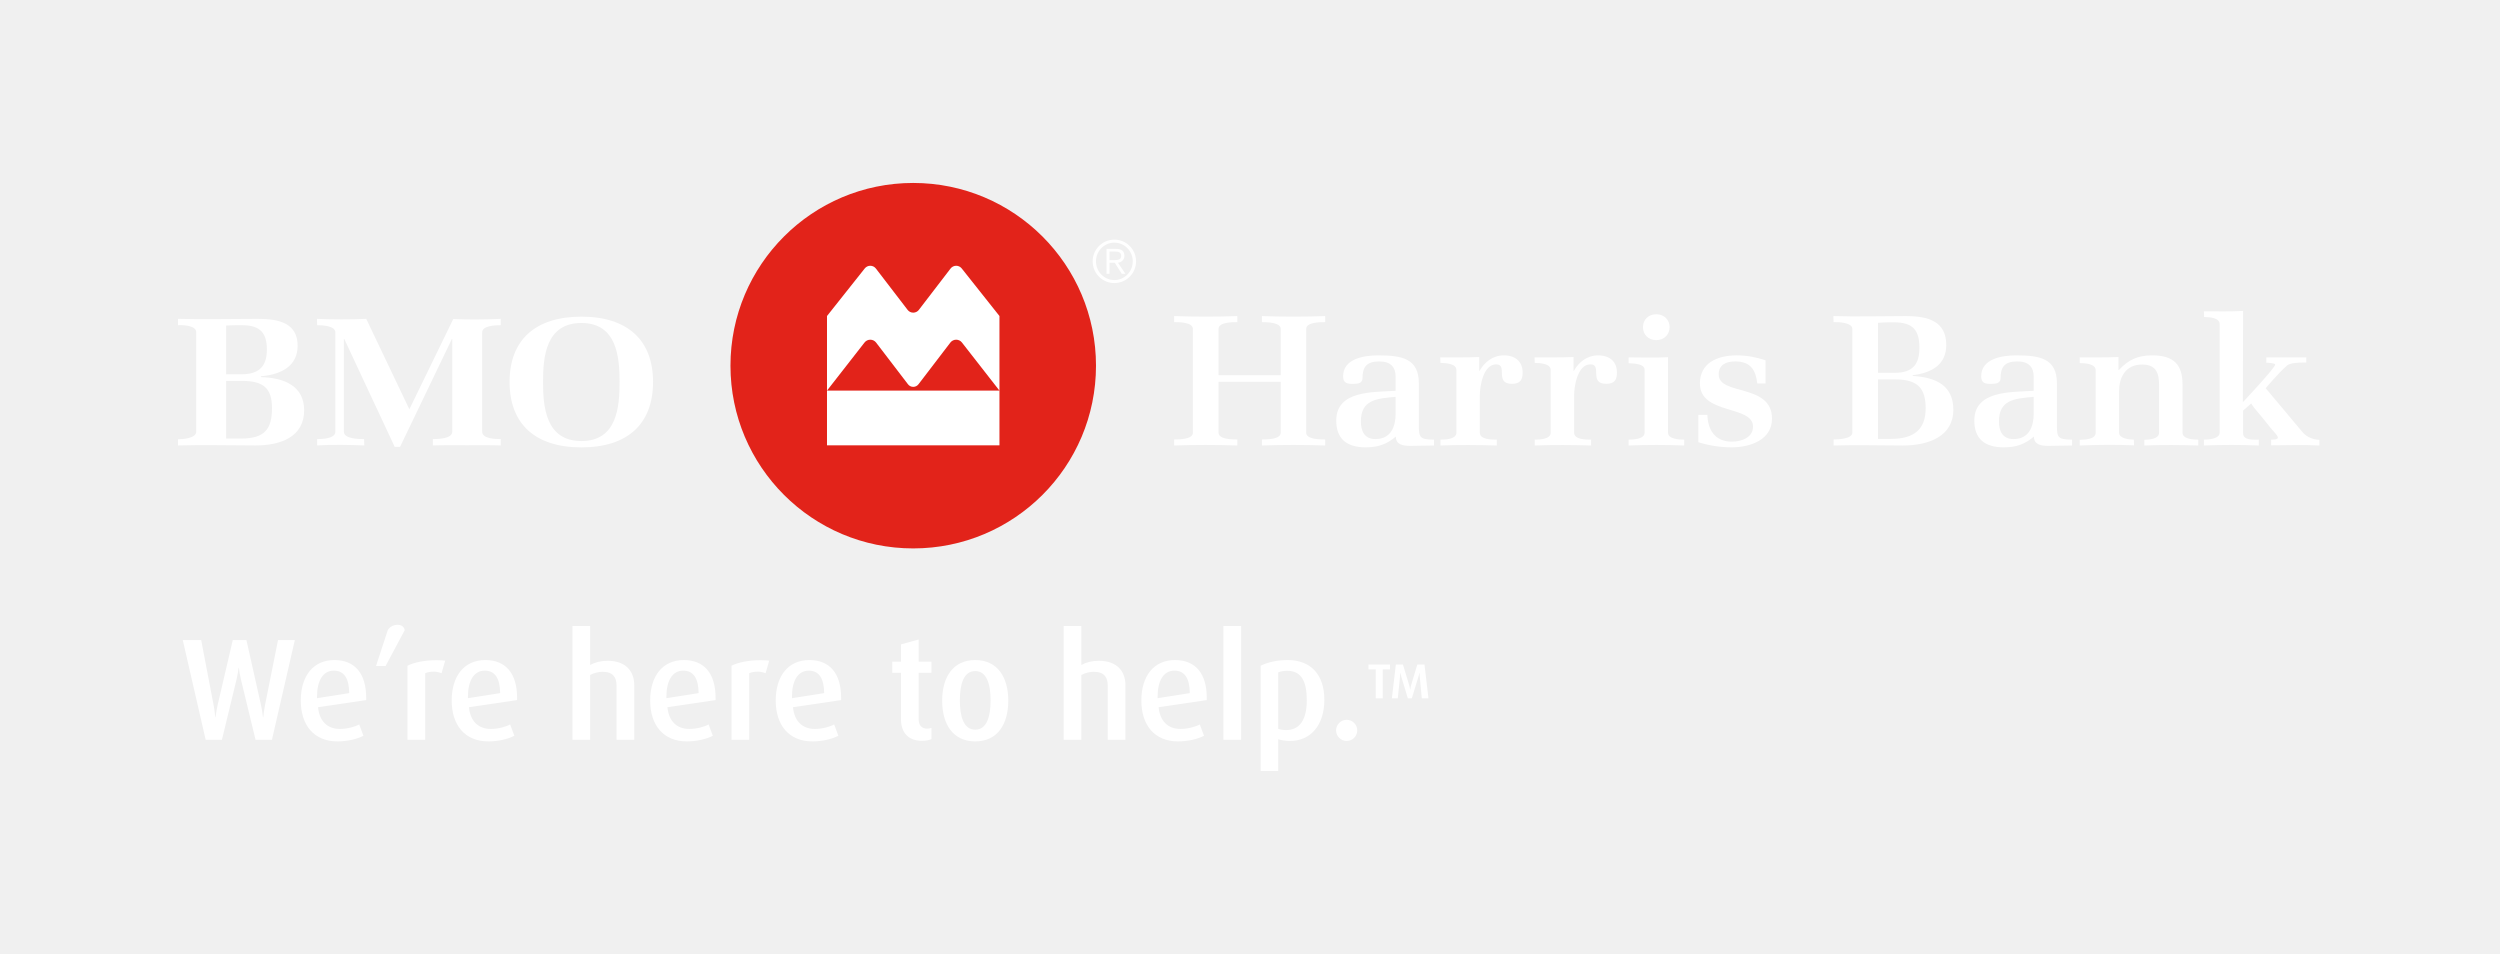
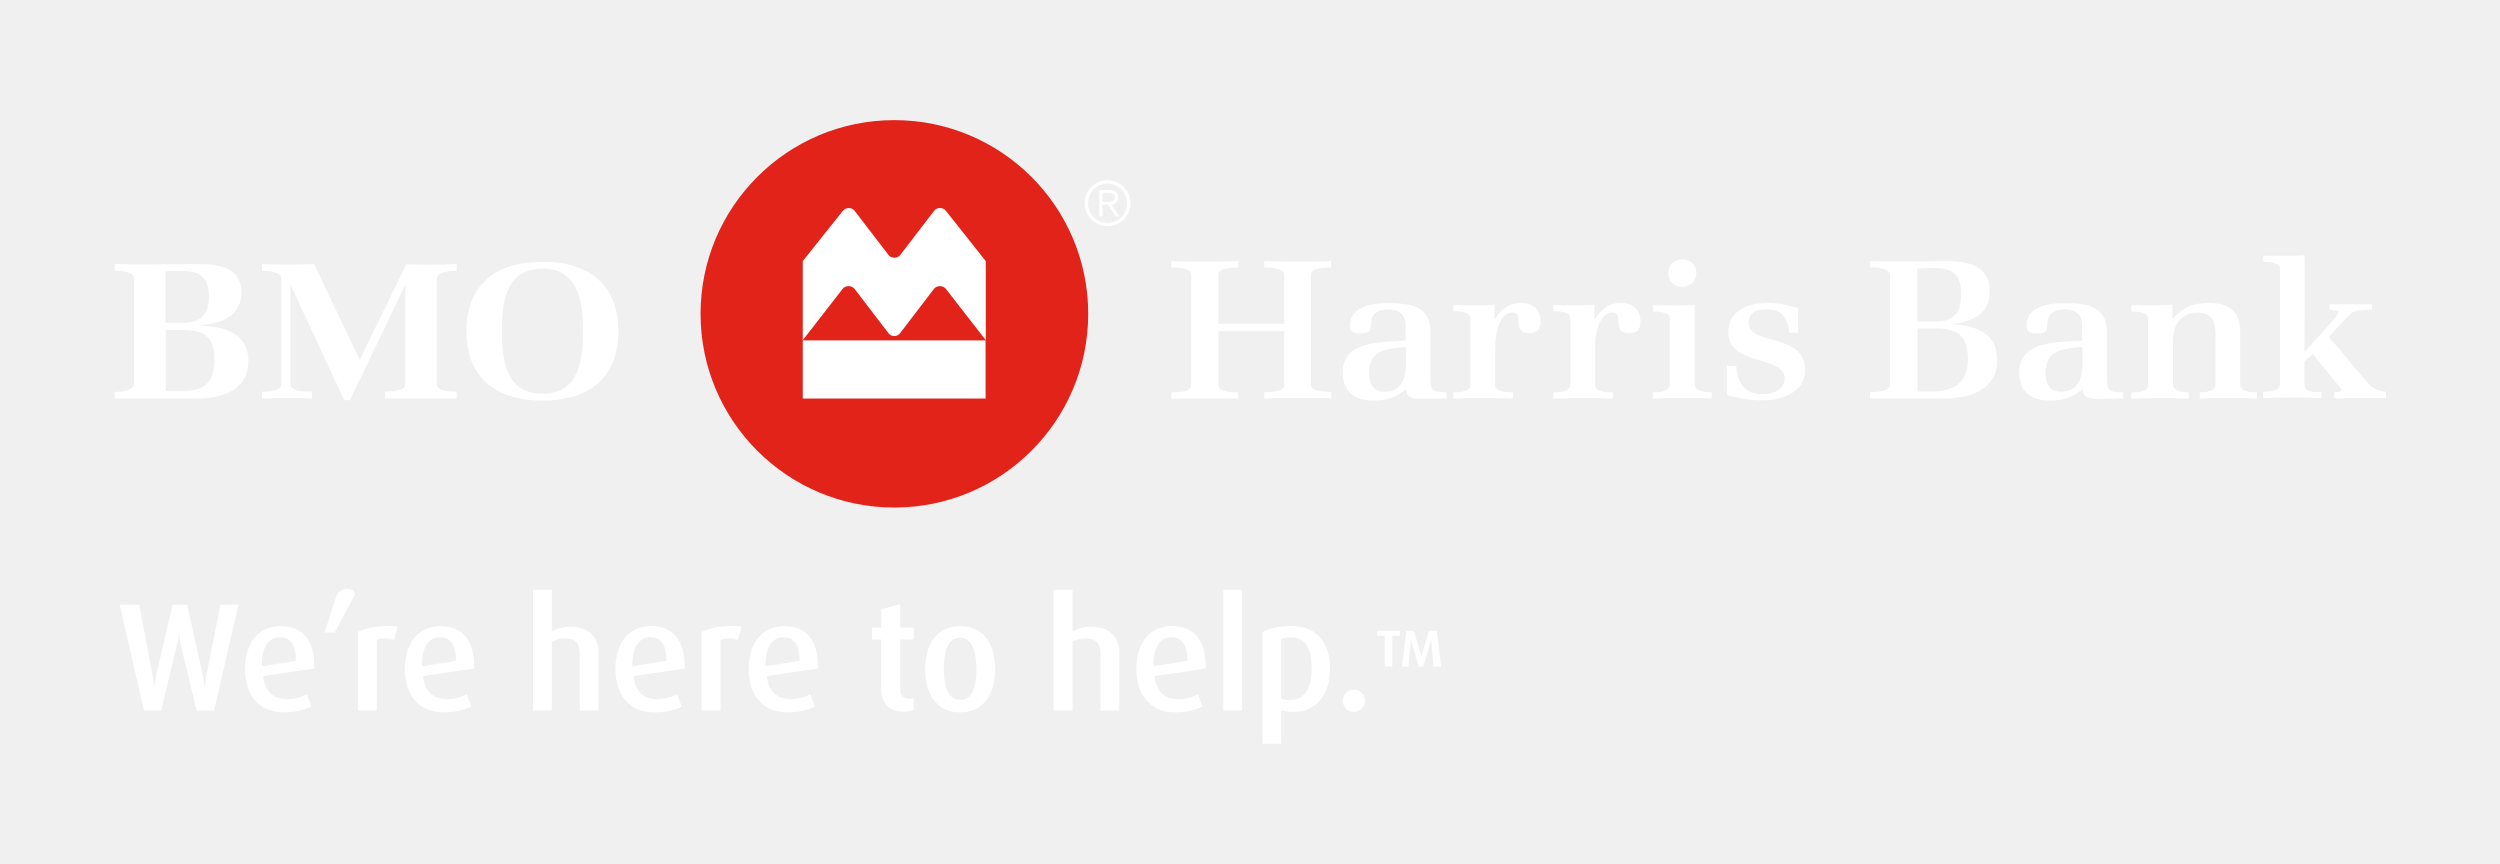
- <svg xmlns="http://www.w3.org/2000/svg" version="1.1" id="Layer_1" x="0px" y="0px" width="492.457px" height="187.867px" viewBox="0 0 492.457 187.867" enable-background="new 0 0 492.457 187.867" xml:space="preserve">
+ <svg xmlns="http://www.w3.org/2000/svg" version="1.1" id="Layer_1" x="0px" y="0px" viewBox="0 0 1100.9 380.4" style="enable-background:new 0 0 1100.9 380.4;" xml:space="preserve">
+   <style type="text/css">
+ 	.st0{fill:#FFFFFF;}
+ 	.st1{fill:#E2231A;}
+ </style>
  <g>
    <g>
      <g>
        <g>
-           <path fill="#FFFFFF" d="M52.571,68.853c0,3.127-1.371,4.87-4.968,4.87h-3.062v-9.594c0.39-0.036,1.695-0.07,2.084-0.07h1.056      C51.354,64.059,52.571,65.693,52.571,68.853 M59.913,80.815c0-4.723-3.848-6.42-8.52-6.526v-0.176      c3.971-0.317,7.234-1.989,7.234-6.007c0-4.461-3.692-5.296-7.819-5.296c-4.964,0-10.793,0.137-15.745,0v1.249      c1.055-0.07,3.59,0.07,3.59,1.384v19.606c0,1.271-2.611,1.483-3.59,1.483v1.213c4.799-0.146,10.469,0,15.275,0      C55.399,87.746,59.913,85.999,59.913,80.815 M53.577,80.393c0,4.056-1.358,5.996-6.088,5.996h-2.947V75.031h3.14      C51.979,75.031,53.577,76.549,53.577,80.393" />
-           <path fill="#FFFFFF" d="M91.935,87.704c-2.222,0-4.443-0.031-6.664,0.039v-1.248c1.014,0,3.813-0.069,3.813-1.449V66.782h-0.075      L78.802,88.026H77.75l-9.931-21.244h-0.078v18.264c0,1.418,2.923,1.449,3.975,1.449l0.039,1.248      c-2.77-0.113-6.555-0.182-9.285,0v-1.248c1.057,0,3.59-0.103,3.59-1.449V65.471c0-1.31-2.611-1.414-3.59-1.414l-0.035-1.246      c3.158,0.136,6.551,0.136,9.709,0l8.492,17.809l8.645-17.771c3.045,0.132,6.32,0.099,9.359-0.037v1.246      c-1.015,0-3.662,0.071-3.662,1.414v19.574c0,1.38,2.61,1.449,3.662,1.449v1.248C96.416,87.672,94.157,87.704,91.935,87.704" />
-           <path fill="#FFFFFF" d="M122.046,75.231c0,4.869-0.471,11.648-7.518,11.648c-7.051,0-7.559-6.779-7.559-11.648      c0-4.86,0.508-11.609,7.559-11.609C121.537,63.622,122.046,70.402,122.046,75.231 M128.638,75.231      c0-8.236-5.033-12.855-14.109-12.855c-9.078,0-14.15,4.582-14.15,12.855c0,8.275,5.029,12.894,14.15,12.894      C123.642,88.125,128.638,83.506,128.638,75.231" />
-           <path fill="#E2231A" d="M179.886,36.039c-19.871,0-35.996,16.12-35.996,35.998c0,19.88,16.125,35.992,35.996,35.992      c19.89,0,36.006-16.112,36.006-35.992C215.892,52.159,199.775,36.039,179.886,36.039" />
-           <path fill="#FFFFFF" d="M162.904,76.944h33.972v10.779h-33.972V76.944z M178.79,61.049l-6.25-8.147      c-0.254-0.335-0.656-0.552-1.108-0.552c-0.44,0-0.832,0.205-1.088,0.524l-7.439,9.376v14.693l7.397-9.48      c0.262-0.334,0.671-0.55,1.13-0.55c0.464,0,0.877,0.222,1.14,0.563l6.28,8.212c0.237,0.315,0.614,0.518,1.039,0.518      c0.423,0,0.8-0.202,1.039-0.518l6.278-8.212c0.265-0.341,0.676-0.563,1.142-0.563c0.459,0,0.866,0.216,1.129,0.55l7.397,9.48      V62.25l-7.439-9.376c-0.255-0.319-0.648-0.524-1.087-0.524c-0.454,0-0.856,0.217-1.11,0.552l-6.25,8.147      c-0.254,0.328-0.652,0.539-1.099,0.539C179.442,61.588,179.044,61.377,178.79,61.049" />
-           <path fill="#FFFFFF" d="M248.584,87.756v-1.192c0.994,0,3.699,0,3.699-1.338V75.208h-12.252v10.019      c0,1.338,2.704,1.338,3.698,1.338v1.192c-3.938-0.145-8.513-0.145-12.449,0v-1.192c0.994,0,3.699,0,3.699-1.338V64.793      c0-1.338-2.746-1.338-3.699-1.338v-1.194c3.898,0.146,8.553,0.146,12.449,0v1.194c-0.994,0-3.698,0-3.698,1.338v9.113h12.252      v-9.113c0-1.303-2.744-1.338-3.699-1.338v-1.194c3.897,0.146,8.554,0.146,12.451,0v1.194c-0.994,0-3.74,0-3.74,1.338v20.433      c0,1.338,2.746,1.338,3.74,1.338v1.192C257.097,87.612,252.522,87.612,248.584,87.756" />
-           <path fill="#FFFFFF" d="M277.856,87.829c-1.471,0-2.903-0.216-2.903-1.843c-1.75,1.519-3.5,2.132-5.929,2.132      c-3.856,0-5.805-1.771-5.805-5.279c0-5.967,7.278-5.567,11.694-5.858v-2.748c0-1.953-0.994-3.038-3.224-3.038      c-2.545,0-3.299,1.156-3.299,3.292c0,0.938-0.797,1.121-1.631,1.121c-1.274,0.034-2.19-0.037-2.19-1.483      c0-3.4,3.94-4.123,6.922-4.123c4.653,0,7.996,0.615,7.996,5.496v8.282c0,2.459,0.237,2.785,2.985,2.821v1.156      C280.92,87.756,279.369,87.829,277.856,87.829 M274.914,78.174c-3.778,0.324-6.842,0.578-6.842,4.847      c0,1.733,0.596,3.47,2.862,3.47c3.144,0,3.979-2.604,3.979-4.99V78.174z" />
-           <path fill="#FFFFFF" d="M297.824,75.606c-3.5,0-0.717-3.834-3.104-3.834c-2.582,0-3.22,4.412-3.22,6.111v7.342      c0,1.375,2.306,1.375,3.343,1.375v1.156c-3.662-0.107-7.44-0.145-11.101,0V86.6c0.994,0,3.144-0.072,3.144-1.375V72.893      c0-1.301-2.108-1.373-3.144-1.411l-0.039-1.084c2.545,0,5.131,0.036,7.679-0.071v2.749l0.077-0.037      c0.955-1.7,2.587-3.038,4.773-3.038c2.309,0,3.7,1.266,3.7,3.363C299.933,74.739,299.535,75.606,297.824,75.606" />
-           <path fill="#FFFFFF" d="M316.398,75.606c-3.5,0-0.717-3.834-3.104-3.834c-2.582,0-3.22,4.412-3.22,6.111v7.342      c0,1.375,2.306,1.375,3.343,1.375v1.156c-3.662-0.107-7.44-0.145-11.101,0V86.6c0.994,0,3.144-0.072,3.144-1.375V72.893      c0-1.301-2.108-1.373-3.144-1.411l-0.039-1.084c2.545,0,5.131,0.036,7.679-0.071v2.749l0.077-0.037      c0.955-1.7,2.586-3.038,4.773-3.038c2.309,0,3.7,1.266,3.7,3.363C318.507,74.739,318.109,75.606,316.398,75.606" />
-           <path fill="#FFFFFF" d="M320.813,87.756V86.6c0.994,0,3.142-0.108,3.142-1.375V72.821c0-1.193-2.228-1.229-3.142-1.266v-1.157      c2.548,0,5.212,0.108,7.759-0.037v14.864c0,1.267,2.187,1.375,3.181,1.375v1.156C328.172,87.613,324.393,87.613,320.813,87.756       M326.262,66.999c-1.631,0-2.625-1.156-2.625-2.566c0-1.412,1.035-2.533,2.625-2.533c1.592,0,2.627,1.158,2.627,2.533      C328.889,65.842,327.854,66.999,326.262,66.999" />
-           <path fill="#FFFFFF" d="M341.059,88.118c-2.188,0-4.455-0.36-6.522-1.012v-5.388h1.789c0.08,2.785,1.353,5.278,4.813,5.278      c2.026,0,4.176-0.866,4.176-2.965c0-4.268-10.461-2.276-10.461-8.498c0-3.979,3.34-5.534,7.279-5.534      c1.948,0,3.819,0.362,5.649,0.978v4.557h-1.632c-0.28-2.532-1.235-4.34-4.336-4.34c-1.909,0-3.262,0.723-3.262,2.569      c0,4.229,10.502,1.699,10.502,8.714C349.055,86.563,344.915,88.118,341.059,88.118" />
-           <path fill="#FFFFFF" d="M374.829,87.757c-4.537,0-9.111-0.146-13.646,0v-1.194c0.914,0,3.698-0.107,3.698-1.338V64.793      c0-1.266-2.743-1.375-3.698-1.339l-0.039-1.192c4.731,0.144,9.506,0,14.239,0c4.494,0,7.996,1.049,7.996,5.713      c0,3.797-2.784,5.461-6.603,5.932v0.146c4.734,0.289,7.996,1.988,7.996,6.653C384.773,85.985,379.878,87.757,374.829,87.757       M373.079,63.49c-1.035,0-2.111,0-3.144,0.11v9.836h3.301c3.621,0,4.853-1.772,4.853-4.918      C378.089,65.155,376.936,63.49,373.079,63.49 M373.355,74.739h-3.42v11.717h2.545c4.535,0,6.842-1.846,6.842-6.04      C379.322,76.51,377.771,74.739,373.355,74.739" />
-           <path fill="#FFFFFF" d="M403.544,87.829c-1.469,0-2.901-0.216-2.901-1.843c-1.75,1.519-3.502,2.132-5.928,2.132      c-3.859,0-5.808-1.771-5.808-5.279c0-5.967,7.28-5.567,11.694-5.858v-2.748c0-1.953-0.994-3.038-3.221-3.038      c-2.548,0-3.302,1.156-3.302,3.292c0,0.938-0.795,1.121-1.631,1.121c-1.274,0.034-2.188-0.037-2.188-1.483      c0-3.4,3.938-4.123,6.922-4.123c4.653,0,7.996,0.615,7.996,5.496v8.282c0,2.459,0.237,2.785,2.983,2.821v1.156      C406.609,87.756,405.057,87.829,403.544,87.829 M400.602,78.174c-3.778,0.324-6.842,0.578-6.842,4.847      c0,1.733,0.598,3.47,2.864,3.47c3.144,0,3.978-2.604,3.978-4.99V78.174z" />
-           <path fill="#FFFFFF" d="M422.398,87.756v-1.121c0.994-0.034,2.903-0.145,2.903-1.409v-9.293c0-2.242-0.437-4.124-3.34-4.124      c-3.343,0-4.537,2.604-4.537,5.244v8.173c0,1.157,1.99,1.375,2.906,1.375l0.038,1.12c-3.461-0.145-7.241-0.109-10.7,0.035      v-1.121c1.035-0.034,3.142-0.071,3.142-1.409V72.929c0-1.302-2.106-1.375-3.142-1.409v-1.121c2.545,0,5.09,0.035,7.638-0.072      v2.566h0.079c1.83-1.988,3.658-2.893,6.563-2.893c4.336,0,5.968,1.917,5.968,5.713v9.513c0,1.265,2.108,1.375,3.103,1.375v1.155      C429.559,87.65,425.859,87.612,422.398,87.756" />
-           <path fill="#FFFFFF" d="M447.377,87.721V86.6c0.317,0,1.433,0.035,1.312-0.471c-0.119-0.506-0.955-1.229-1.392-1.808      c-1.112-1.373-2.188-2.748-3.342-4.086c-0.039-0.037-0.517-0.761-0.517-0.761l-1.591,1.41v4.449      c0,1.446,2.029,1.266,3.101,1.266v1.156c-3.538-0.144-7.278-0.144-10.817,0V86.6c0.953,0,3.101-0.145,3.101-1.375V63.852      c0-1.301-2.028-1.374-3.062-1.41l-0.039-1.121c2.545,0,5.17,0.071,7.717-0.072l-0.04,17.973c0,0,6.364-6.762,6.364-7.413      c0-0.289-1.472-0.36-1.75-0.36v-1.05h7.877v1.013h-0.479c-0.875,0-2.664,0.037-3.299,0.579      c-1.593,1.337-4.218,4.483-4.218,4.483l7.279,8.681c0.795,0.938,2.067,1.446,3.303,1.481v1.121      C453.741,87.577,450.479,87.721,447.377,87.721" />
-           <path fill="#FFFFFF" d="M219.511,47.204c-2.362,0-4.275,1.916-4.275,4.278s1.913,4.278,4.275,4.278      c2.36,0,4.274-1.916,4.274-4.278S221.871,47.204,219.511,47.204 M219.511,55.168c-2,0-3.623-1.652-3.623-3.687      c0-2.035,1.623-3.683,3.623-3.683s3.623,1.647,3.623,3.683C223.134,53.516,221.511,55.168,219.511,55.168" />
-           <path fill="#FFFFFF" d="M221.49,50.415c0-0.953-0.554-1.387-1.624-1.387h-1.901v4.909h0.595V51.76h1.027l1.387,2.177h0.715      l-1.467-2.177C221.009,51.635,221.49,51.097,221.49,50.415 M218.56,51.243v-1.701h1.027c0.872,0,1.27,0.258,1.27,0.853      s-0.397,0.849-1.27,0.849H218.56" />
+           <path class="st0" d="M92,130.7c0,7.4-3.3,11.5-11.8,11.5h-7.3v-22.7c0.9-0.1,4-0.2,4.9-0.2h2.5C89.1,119.3,92,123.2,92,130.7       M109.4,159c0-11.2-9.1-15.2-20.2-15.5v-0.4c9.4-0.8,17.1-4.7,17.1-14.2c0-10.6-8.8-12.6-18.5-12.6c-11.8,0-25.6,0.3-37.3,0v3      c2.5-0.2,8.5,0.2,8.5,3.3v46.5c0,3-6.2,3.5-8.5,3.5v2.9c11.4-0.3,24.8,0,36.2,0C98.7,175.5,109.4,171.3,109.4,159 M94.4,158      c0,9.6-3.2,14.2-14.4,14.2h-7v-26.9h7.4C90.6,145.3,94.4,148.9,94.4,158" />
+           <path class="st0" d="M185.3,175.4c-5.3,0-10.5-0.1-15.8,0.1v-3c2.4,0,9-0.2,9-3.4v-43.3h-0.2l-24.2,50.4h-2.5l-23.5-50.4h-0.2      v43.3c0,3.4,6.9,3.4,9.4,3.4l0.1,3c-6.6-0.3-15.5-0.4-22,0v-3c2.5,0,8.5-0.2,8.5-3.4v-46.4c0-3.1-6.2-3.4-8.5-3.4l-0.1-3      c7.5,0.3,15.5,0.3,23,0l20.1,42.2l20.5-42.1c7.2,0.3,15,0.2,22.2-0.1v3c-2.4,0-8.7,0.2-8.7,3.4v46.4c0,3.3,6.2,3.4,8.7,3.4v3      C195.9,175.3,190.6,175.4,185.3,175.4" />
+           <path class="st0" d="M256.7,145.8c0,11.5-1.1,27.6-17.8,27.6c-16.7,0-17.9-16.1-17.9-27.6c0-11.5,1.2-27.5,17.9-27.5      C255.5,118.3,256.7,134.3,256.7,145.8 M272.3,145.8c0-19.5-11.9-30.5-33.4-30.5c-21.5,0-33.5,10.9-33.5,30.5      c0,19.6,11.9,30.6,33.5,30.6C260.5,176.4,272.3,165.4,272.3,145.8" />
+           <path class="st1" d="M393.8,52.9c-47.1,0-85.3,38.2-85.3,85.3c0,47.1,38.2,85.3,85.3,85.3c47.2,0,85.4-38.2,85.4-85.3      C479.2,91.1,441,52.9,393.8,52.9" />
+           <path class="st0" d="M353.5,149.9h80.5v25.6h-80.5V149.9z M391.2,112.2l-14.8-19.3c-0.6-0.8-1.6-1.3-2.6-1.3c-1,0-2,0.5-2.6,1.2      L353.5,115v34.8l17.5-22.5c0.6-0.8,1.6-1.3,2.7-1.3c1.1,0,2.1,0.5,2.7,1.3l14.9,19.5c0.6,0.7,1.5,1.2,2.5,1.2      c1,0,1.9-0.5,2.5-1.2l14.9-19.5c0.6-0.8,1.6-1.3,2.7-1.3c1.1,0,2.1,0.5,2.7,1.3l17.5,22.5V115l-17.6-22.2      c-0.6-0.8-1.5-1.2-2.6-1.2c-1.1,0-2,0.5-2.6,1.3l-14.8,19.3c-0.6,0.8-1.5,1.3-2.6,1.3C392.7,113.5,391.8,113,391.2,112.2" />
+           <path class="st0" d="M556.7,175.5v-2.8c2.4,0,8.8,0,8.8-3.2v-23.7h-29v23.8c0,3.2,6.4,3.2,8.8,3.2v2.8c-9.3-0.3-20.2-0.3-29.5,0      v-2.8c2.4,0,8.8,0,8.8-3.2V121c0-3.2-6.5-3.2-8.8-3.2V115c9.2,0.3,20.3,0.3,29.5,0v2.8c-2.4,0-8.8,0-8.8,3.2v21.6h29V121      c0-3.1-6.5-3.2-8.8-3.2V115c9.2,0.3,20.3,0.3,29.5,0v2.8c-2.4,0-8.9,0-8.9,3.2v48.4c0,3.2,6.5,3.2,8.9,3.2v2.8      C576.8,175.1,566,175.1,556.7,175.5" />
+           <path class="st0" d="M626.1,175.7c-3.5,0-6.9-0.5-6.9-4.4c-4.1,3.6-8.3,5.1-14.1,5.1c-9.1,0-13.8-4.2-13.8-12.5      c0-14.1,17.3-13.2,27.7-13.9v-6.5c0-4.6-2.4-7.2-7.6-7.2c-6,0-7.8,2.7-7.8,7.8c0,2.2-1.9,2.7-3.9,2.7c-3,0.1-5.2-0.1-5.2-3.5      c0-8.1,9.3-9.8,16.4-9.8c11,0,19,1.5,19,13v19.6c0,5.8,0.6,6.6,7.1,6.7v2.7C633.3,175.5,629.6,175.7,626.1,175.7 M619.1,152.8      c-9,0.8-16.2,1.4-16.2,11.5c0,4.1,1.4,8.2,6.8,8.2c7.5,0,9.4-6.2,9.4-11.8L619.1,152.8L619.1,152.8z" />
+           <path class="st0" d="M673.4,146.7c-8.3,0-1.7-9.1-7.4-9.1c-6.1,0-7.6,10.5-7.6,14.5v17.4c0,3.3,5.5,3.3,7.9,3.3v2.7      c-8.7-0.3-17.6-0.3-26.3,0v-2.7c2.4,0,7.5-0.2,7.5-3.3v-29.2c0-3.1-5-3.3-7.5-3.3l-0.1-2.6c6,0,12.2,0.1,18.2-0.2v6.5l0.2-0.1      c2.3-4,6.1-7.2,11.3-7.2c5.5,0,8.8,3,8.8,8C678.4,144.6,677.4,146.7,673.4,146.7" />
+           <path class="st0" d="M717.4,146.7c-8.3,0-1.7-9.1-7.4-9.1c-6.1,0-7.6,10.5-7.6,14.5v17.4c0,3.3,5.5,3.3,7.9,3.3v2.7      c-8.7-0.3-17.6-0.3-26.3,0v-2.7c2.4,0,7.5-0.2,7.5-3.3v-29.2c0-3.1-5-3.3-7.5-3.3l-0.1-2.6c6,0,12.2,0.1,18.2-0.2v6.5l0.2-0.1      c2.3-4,6.1-7.2,11.3-7.2c5.5,0,8.8,3,8.8,8C722.4,144.6,721.5,146.7,717.4,146.7" />
+           <path class="st0" d="M727.9,175.5v-2.7c2.4,0,7.4-0.3,7.4-3.3v-29.4c0-2.8-5.3-2.9-7.4-3v-2.7c6,0,12.4,0.3,18.4-0.1v35.2      c0,3,5.2,3.3,7.5,3.3v2.7C745.3,175.1,736.4,175.1,727.9,175.5 M740.8,126.3c-3.9,0-6.2-2.7-6.2-6.1c0-3.3,2.5-6,6.2-6      c3.8,0,6.2,2.7,6.2,6C747,123.5,744.6,126.3,740.8,126.3" />
+           <path class="st0" d="M775.9,176.3c-5.2,0-10.6-0.9-15.5-2.4v-12.8h4.2c0.2,6.6,3.2,12.5,11.4,12.5c4.8,0,9.9-2.1,9.9-7      c0-10.1-24.8-5.4-24.8-20.1c0-9.4,7.9-13.1,17.3-13.1c4.6,0,9.1,0.9,13.4,2.3v10.8H788c-0.7-6-2.9-10.3-10.3-10.3      c-4.5,0-7.7,1.7-7.7,6.1c0,10,24.9,4,24.9,20.7C794.8,172.7,785,176.3,775.9,176.3" />
+           <path class="st0" d="M855.9,175.5c-10.8,0-21.6-0.3-32.4,0v-2.8c2.2,0,8.8-0.3,8.8-3.2V121c0-3-6.5-3.3-8.8-3.2l-0.1-2.8      c11.2,0.3,22.5,0,33.8,0c10.7,0,19,2.5,19,13.5c0,9-6.6,12.9-15.7,14.1v0.3c11.2,0.7,19,4.7,19,15.8      C879.5,171.3,867.9,175.5,855.9,175.5 M851.8,118c-2.5,0-5,0-7.5,0.3v23.3h7.8c8.6,0,11.5-4.2,11.5-11.7      C863.7,121.9,860.9,118,851.8,118 M852.5,144.6h-8.1v27.8h6c10.8,0,16.2-4.4,16.2-14.3C866.6,148.8,862.9,144.6,852.5,144.6" />
+           <path class="st0" d="M924,175.7c-3.5,0-6.9-0.5-6.9-4.4c-4.1,3.6-8.3,5.1-14.1,5.1c-9.1,0-13.8-4.2-13.8-12.5      c0-14.1,17.3-13.2,27.7-13.9v-6.5c0-4.6-2.4-7.2-7.6-7.2c-6,0-7.8,2.7-7.8,7.8c0,2.2-1.9,2.7-3.9,2.7c-3,0.1-5.2-0.1-5.2-3.5      c0-8.1,9.3-9.8,16.4-9.8c11,0,19,1.5,19,13v19.6c0,5.8,0.6,6.6,7.1,6.7v2.7C931.3,175.5,927.6,175.7,924,175.7 M917,152.8      c-9,0.8-16.2,1.4-16.2,11.5c0,4.1,1.4,8.2,6.8,8.2c7.5,0,9.4-6.2,9.4-11.8V152.8z" />
+           <path class="st0" d="M968.7,175.5v-2.7c2.4-0.1,6.9-0.3,6.9-3.3v-22c0-5.3-1-9.8-7.9-9.8c-7.9,0-10.8,6.2-10.8,12.4v19.4      c0,2.7,4.7,3.3,6.9,3.3l0.1,2.7c-8.2-0.3-17.2-0.3-25.4,0.1v-2.7c2.5-0.1,7.4-0.2,7.4-3.3v-29.2c0-3.1-5-3.3-7.4-3.3v-2.7      c6,0,12.1,0.1,18.1-0.2v6.1h0.2c4.3-4.7,8.7-6.9,15.6-6.9c10.3,0,14.1,4.5,14.1,13.5v22.6c0,3,5,3.3,7.4,3.3v2.7      C985.7,175.2,976.9,175.1,968.7,175.5" />
+           <path class="st0" d="M1027.9,175.4v-2.7c0.8,0,3.4,0.1,3.1-1.1c-0.3-1.2-2.3-2.9-3.3-4.3c-2.6-3.3-5.2-6.5-7.9-9.7      c-0.1-0.1-1.2-1.8-1.2-1.8l-3.8,3.3v10.5c0,3.4,4.8,3,7.4,3v2.7c-8.4-0.3-17.3-0.3-25.6,0v-2.7c2.3,0,7.4-0.3,7.4-3.3v-50.7      c0-3.1-4.8-3.3-7.3-3.3l-0.1-2.7c6,0,12.3,0.2,18.3-0.2l-0.1,42.6c0,0,15.1-16,15.1-17.6c0-0.7-3.5-0.9-4.1-0.9v-2.5h18.7v2.4      h-1.1c-2.1,0-6.3,0.1-7.8,1.4c-3.8,3.2-10,10.6-10,10.6l17.3,20.6c1.9,2.2,4.9,3.4,7.8,3.5v2.7      C1043,175.1,1035.3,175.4,1027.9,175.4" />
+           <path class="st0" d="M487.7,79.4c-5.6,0-10.1,4.5-10.1,10.1c0,5.6,4.5,10.1,10.1,10.1c5.6,0,10.1-4.5,10.1-10.1      C497.9,83.9,493.3,79.4,487.7,79.4 M487.7,98.2c-4.7,0-8.6-3.9-8.6-8.7s3.8-8.7,8.6-8.7c4.7,0,8.6,3.9,8.6,8.7      C496.3,94.3,492.5,98.2,487.7,98.2" />
+           <path class="st0" d="M492.4,87c0-2.3-1.3-3.3-3.8-3.3h-4.5v11.6h1.4v-5.2h2.4l3.3,5.2h1.7l-3.5-5.2      C491.3,89.9,492.4,88.6,492.4,87 M485.5,88.9v-4h2.4c2.1,0,3,0.6,3,2c0,1.4-0.9,2-3,2L485.5,88.9" />
        </g>
      </g>
    </g>
    <g>
-       <path fill="#FFFFFF" d="M53.568,145.729H50.34l-2.913-12.025c-0.143-0.543-0.314-1.6-0.372-2.17h-0.057    c-0.086,0.656-0.2,1.514-0.371,2.17l-2.914,12.025h-3.199l-4.513-19.652h3.627l2.457,12.854c0.114,0.543,0.257,1.572,0.314,2.344    h0.057c0.086-0.771,0.286-1.828,0.4-2.344l2.999-12.854h2.685l2.885,12.854c0.143,0.602,0.285,1.572,0.371,2.344h0.057    c0.057-0.629,0.229-1.771,0.343-2.344l2.571-12.854h3.313L53.568,145.729z" />
-       <path fill="#FFFFFF" d="M62.647,139.304c0.257,2.684,1.771,4.283,4.313,4.283c1.4,0,2.914-0.398,3.799-0.885l0.829,2.229    c-1.257,0.656-3.171,1.113-5.113,1.113c-4.656,0-7.227-3.229-7.227-8.055c0-4.828,2.456-7.971,6.627-7.971    c3.999,0,6.255,2.629,6.255,7.428v0.457L62.647,139.304z M65.761,132.104c-2.2,0-3.313,2.086-3.313,5.113v0.314l6.341-1    C68.76,133.733,67.846,132.104,65.761,132.104z" />
-       <path fill="#FFFFFF" d="M75.955,131.19h-1.885l2.313-7.055c0.372-0.629,1.057-1.057,1.942-1.057c0.886,0,1.286,0.484,1.4,1.057    L75.955,131.19z" />
-       <path fill="#FFFFFF" d="M86.979,132.618c-0.457-0.199-1.028-0.314-1.571-0.314c-0.628,0-1.257,0.115-1.656,0.314v13.111h-3.485    v-14.596c1.371-0.658,3.285-1.086,5.771-1.086c0.628,0,1.371,0.057,1.656,0.086L86.979,132.618z" />
-       <path fill="#FFFFFF" d="M92.376,139.304c0.257,2.684,1.771,4.283,4.313,4.283c1.4,0,2.914-0.398,3.799-0.885l0.829,2.229    c-1.257,0.656-3.171,1.113-5.113,1.113c-4.656,0-7.227-3.229-7.227-8.055c0-4.828,2.456-7.971,6.627-7.971    c3.999,0,6.255,2.629,6.255,7.428v0.457L92.376,139.304z M95.49,132.104c-2.2,0-3.313,2.086-3.313,5.113v0.314l6.341-1    C98.489,133.733,97.575,132.104,95.49,132.104z" />
-       <path fill="#FFFFFF" d="M121.449,145.729v-10.711c0-1.486-0.628-2.686-2.713-2.686c-0.885,0-1.743,0.229-2.485,0.629v12.768    h-3.485v-22.422h3.485v7.684c0.914-0.516,2.085-0.828,3.428-0.828c3.856,0,5.256,2.342,5.256,4.77v10.797H121.449z" />
-       <path fill="#FFFFFF" d="M131.473,139.304c0.257,2.684,1.771,4.283,4.313,4.283c1.399,0,2.913-0.398,3.799-0.885l0.828,2.229    c-1.257,0.656-3.17,1.113-5.113,1.113c-4.656,0-7.227-3.229-7.227-8.055c0-4.828,2.457-7.971,6.627-7.971    c3.999,0,6.256,2.629,6.256,7.428v0.457L131.473,139.304z M134.586,132.104c-2.199,0-3.313,2.086-3.313,5.113v0.314l6.342-1    C137.585,133.733,136.671,132.104,134.586,132.104z" />
-       <path fill="#FFFFFF" d="M150.807,132.618c-0.457-0.199-1.028-0.314-1.571-0.314c-0.629,0-1.257,0.115-1.657,0.314v13.111h-3.484    v-14.596c1.371-0.658,3.285-1.086,5.77-1.086c0.629,0,1.371,0.057,1.657,0.086L150.807,132.618z" />
-       <path fill="#FFFFFF" d="M156.204,139.304c0.257,2.684,1.771,4.283,4.313,4.283c1.399,0,2.913-0.398,3.799-0.885l0.828,2.229    c-1.257,0.656-3.17,1.113-5.113,1.113c-4.656,0-7.227-3.229-7.227-8.055c0-4.828,2.457-7.971,6.627-7.971    c3.999,0,6.256,2.629,6.256,7.428v0.457L156.204,139.304z M159.317,132.104c-2.199,0-3.313,2.086-3.313,5.113v0.314l6.342-1    C162.317,133.733,161.403,132.104,159.317,132.104z" />
-       <path fill="#FFFFFF" d="M181.592,145.931c-2.571,0-4.113-1.543-4.113-4.258v-9.141h-1.714v-2.199h1.714v-3.398l3.485-0.971v4.369    h2.514v2.199h-2.514v9.141c0,1.172,0.571,1.857,1.657,1.857c0.314,0,0.6-0.057,0.857-0.143v2.199    C183.021,145.815,182.363,145.931,181.592,145.931z" />
-       <path fill="#FFFFFF" d="M192.102,146.044c-4.37,0-6.513-3.371-6.513-8.027c0-4.627,2.143-7.998,6.513-7.998    c4.371,0,6.513,3.371,6.513,7.998C198.614,142.673,196.472,146.044,192.102,146.044z M192.102,132.19    c-2.256,0-3.027,2.543-3.027,5.77c0,3.229,0.771,5.77,3.027,5.77c2.257,0,3.028-2.541,3.028-5.77    C195.13,134.761,194.358,132.19,192.102,132.19z" />
-       <path fill="#FFFFFF" d="M218.205,145.729v-10.711c0-1.486-0.629-2.686-2.714-2.686c-0.886,0-1.742,0.229-2.485,0.629v12.768    h-3.484v-22.422h3.484v7.684c0.914-0.516,2.085-0.828,3.428-0.828c3.856,0,5.256,2.342,5.256,4.77v10.797H218.205z" />
-       <path fill="#FFFFFF" d="M228.228,139.304c0.257,2.684,1.771,4.283,4.313,4.283c1.399,0,2.913-0.398,3.799-0.885l0.828,2.229    c-1.257,0.656-3.17,1.113-5.113,1.113c-4.656,0-7.227-3.229-7.227-8.055c0-4.828,2.457-7.971,6.627-7.971    c3.999,0,6.256,2.629,6.256,7.428v0.457L228.228,139.304z M231.341,132.104c-2.199,0-3.313,2.086-3.313,5.113v0.314l6.342-1    C234.34,133.733,233.426,132.104,231.341,132.104z" />
-       <path fill="#FFFFFF" d="M240.993,145.729v-22.422h3.485v22.422H240.993z" />
-       <path fill="#FFFFFF" d="M254.102,145.958c-0.914,0-1.8-0.172-2.313-0.342v6.256h-3.456v-20.738    c1.514-0.742,3.37-1.115,5.313-1.115c4.599,0,7.228,2.914,7.228,7.828C260.872,142.901,258.13,145.958,254.102,145.958z     M253.588,132.134c-0.629,0-1.314,0.086-1.8,0.314v11.111c0.371,0.143,0.942,0.256,1.543,0.256c2.742,0,4.084-2.113,4.084-5.883    C257.415,134.304,256.387,132.134,253.588,132.134z" />
-       <path fill="#FFFFFF" d="M265.268,145.958c-1.143,0-2.085-0.941-2.085-2.084s0.942-2.086,2.085-2.086s2.085,0.943,2.085,2.086    S266.41,145.958,265.268,145.958z" />
-       <path fill="#FFFFFF" d="M272.378,131.854v5.709h-1.382v-5.709h-1.432v-0.949h4.245v0.949H272.378z M280.069,137.563l-0.399-4.244    c-0.017-0.232-0.05-0.666-0.05-0.766h-0.033c-0.067,0.365-0.101,0.5-0.184,0.766l-1.299,4.244h-0.782l-1.281-4.244    c-0.084-0.283-0.15-0.6-0.184-0.766h-0.033c0,0.033-0.017,0.383-0.05,0.766l-0.433,4.244h-1.166l0.783-6.658h1.398l1.231,4.063    c0.083,0.283,0.133,0.549,0.184,0.85h0.033c0.033-0.283,0.083-0.566,0.166-0.85l1.215-4.063h1.415l0.783,6.658H280.069z" />
+       <path class="st0" d="M94.3,312.9h-7.7l-6.9-28.5c-0.3-1.3-0.7-3.8-0.9-5.1h-0.1c-0.2,1.6-0.5,3.6-0.9,5.1L71,312.9h-7.6    l-10.7-46.6h8.6l5.8,30.5c0.3,1.3,0.6,3.7,0.7,5.6H68c0.2-1.8,0.7-4.3,0.9-5.6l7.1-30.5h6.4l6.8,30.5c0.3,1.4,0.7,3.7,0.9,5.6h0.1    c0.1-1.5,0.5-4.2,0.8-5.6l6.1-30.5h7.9L94.3,312.9z" />
+       <path class="st0" d="M115.9,297.7c0.6,6.4,4.2,10.2,10.2,10.2c3.3,0,6.9-0.9,9-2.1l2,5.3c-3,1.6-7.5,2.6-12.1,2.6    c-11,0-17.1-7.7-17.1-19.1c0-11.4,5.8-18.9,15.7-18.9c9.5,0,14.8,6.2,14.8,17.6v1.1L115.9,297.7z M123.2,280.6    c-5.2,0-7.9,4.9-7.9,12.1v0.7l15-2.4C130.4,284.5,128.2,280.6,123.2,280.6z" />
+       <path class="st0" d="M147.4,278.5h-4.5l5.5-16.7c0.9-1.5,2.5-2.5,4.6-2.5c2.1,0,3,1.1,3.3,2.5L147.4,278.5z" />
+       <path class="st0" d="M173.5,281.8c-1.1-0.5-2.4-0.7-3.7-0.7c-1.5,0-3,0.3-3.9,0.7v31.1h-8.3v-34.6c3.3-1.6,7.8-2.6,13.7-2.6    c1.5,0,3.3,0.1,3.9,0.2L173.5,281.8z" />
+       <path class="st0" d="M186.3,297.7c0.6,6.4,4.2,10.2,10.2,10.2c3.3,0,6.9-0.9,9-2.1l2,5.3c-3,1.6-7.5,2.6-12.1,2.6    c-11,0-17.1-7.7-17.1-19.1c0-11.4,5.8-18.9,15.7-18.9c9.5,0,14.8,6.2,14.8,17.6v1.1L186.3,297.7z M193.7,280.6    c-5.2,0-7.9,4.9-7.9,12.1v0.7l15-2.4C200.8,284.5,198.7,280.6,193.7,280.6z" />
+       <path class="st0" d="M255.3,312.9v-25.4c0-3.5-1.5-6.4-6.4-6.4c-2.1,0-4.1,0.5-5.9,1.5v30.3h-8.3v-53.2h8.3V278    c2.2-1.2,4.9-2,8.1-2c9.1,0,12.5,5.6,12.5,11.3v25.6L255.3,312.9L255.3,312.9z" />
+       <path class="st0" d="M279,297.7c0.6,6.4,4.2,10.2,10.2,10.2c3.3,0,6.9-0.9,9-2.1l2,5.3c-3,1.6-7.5,2.6-12.1,2.6    c-11,0-17.1-7.7-17.1-19.1c0-11.4,5.8-18.9,15.7-18.9c9.5,0,14.8,6.2,14.8,17.6v1.1L279,297.7z M286.4,280.6    c-5.2,0-7.9,4.9-7.9,12.1v0.7l15-2.4C293.5,284.5,291.4,280.6,286.4,280.6z" />
+       <path class="st0" d="M324.9,281.8c-1.1-0.5-2.4-0.7-3.7-0.7c-1.5,0-3,0.3-3.9,0.7v31.1H309v-34.6c3.3-1.6,7.8-2.6,13.7-2.6    c1.5,0,3.3,0.1,3.9,0.2L324.9,281.8z" />
+       <path class="st0" d="M337.7,297.7c0.6,6.4,4.2,10.2,10.2,10.2c3.3,0,6.9-0.9,9-2.1l2,5.3c-3,1.6-7.5,2.6-12.1,2.6    c-11,0-17.1-7.7-17.1-19.1c0-11.4,5.8-18.9,15.7-18.9c9.5,0,14.8,6.2,14.8,17.6v1.1L337.7,297.7z M345,280.6    c-5.2,0-7.9,4.9-7.9,12.1v0.7l15-2.4C352.2,284.5,350,280.6,345,280.6z" />
+       <path class="st0" d="M397.8,313.4c-6.1,0-9.8-3.7-9.8-10.1v-21.7H384v-5.2h4.1v-8.1l8.3-2.3v10.4h6v5.2h-6v21.7    c0,2.8,1.4,4.4,3.9,4.4c0.7,0,1.4-0.1,2-0.3v5.2C401.2,313.1,399.7,313.4,397.8,313.4z" />
+       <path class="st0" d="M422.8,313.7c-10.4,0-15.4-8-15.4-19c0-11,5.1-19,15.4-19c10.4,0,15.4,8,15.4,19    C438.2,305.7,433.1,313.7,422.8,313.7z M422.8,280.8c-5.3,0-7.2,6-7.2,13.7c0,7.7,1.8,13.7,7.2,13.7c5.4,0,7.2-6,7.2-13.7    C429.9,286.9,428.1,280.8,422.8,280.8z" />
+       <path class="st0" d="M484.6,312.9v-25.4c0-3.5-1.5-6.4-6.4-6.4c-2.1,0-4.1,0.5-5.9,1.5v30.3h-8.3v-53.2h8.3V278    c2.2-1.2,4.9-2,8.1-2c9.1,0,12.5,5.6,12.5,11.3v25.6L484.6,312.9L484.6,312.9z" />
+       <path class="st0" d="M508.4,297.7c0.6,6.4,4.2,10.2,10.2,10.2c3.3,0,6.9-0.9,9-2.1l2,5.3c-3,1.6-7.5,2.6-12.1,2.6    c-11,0-17.1-7.7-17.1-19.1c0-11.4,5.8-18.9,15.7-18.9c9.5,0,14.8,6.2,14.8,17.6v1.1L508.4,297.7z M515.8,280.6    c-5.2,0-7.9,4.9-7.9,12.1v0.7l15-2.4C522.9,284.5,520.7,280.6,515.8,280.6z" />
+       <path class="st0" d="M538.7,312.9v-53.2h8.3v53.2H538.7z" />
+       <path class="st0" d="M569.7,313.5c-2.2,0-4.3-0.4-5.5-0.8v14.8h-8.2v-49.2c3.6-1.8,8-2.6,12.6-2.6c10.9,0,17.1,6.9,17.1,18.6    C585.8,306.2,579.3,313.5,569.7,313.5z M568.5,280.7c-1.5,0-3.1,0.2-4.3,0.7v26.3c0.9,0.3,2.2,0.6,3.7,0.6c6.5,0,9.7-5,9.7-13.9    C577.6,285.8,575.2,280.7,568.5,280.7z" />
+       <path class="st0" d="M596.2,313.5c-2.7,0-4.9-2.2-4.9-4.9s2.2-4.9,4.9-4.9c2.7,0,4.9,2.2,4.9,4.9S598.9,313.5,596.2,313.5z" />
+       <path class="st0" d="M613.1,280v13.5h-3.3V280h-3.4v-2.2h10.1v2.2H613.1z M631.3,293.6l-0.9-10.1c0-0.5-0.1-1.6-0.1-1.8h-0.1    c-0.2,0.9-0.2,1.2-0.4,1.8l-3.1,10.1h-1.9l-3-10.1c-0.2-0.7-0.4-1.4-0.4-1.8h-0.1c0,0.1,0,0.9-0.1,1.8l-1,10.1h-2.8l1.9-15.8h3.3    l2.9,9.6c0.2,0.7,0.3,1.3,0.4,2h0.1c0.1-0.7,0.2-1.3,0.4-2l2.9-9.6h3.4l1.9,15.8H631.3z" />
    </g>
  </g>
</svg>
